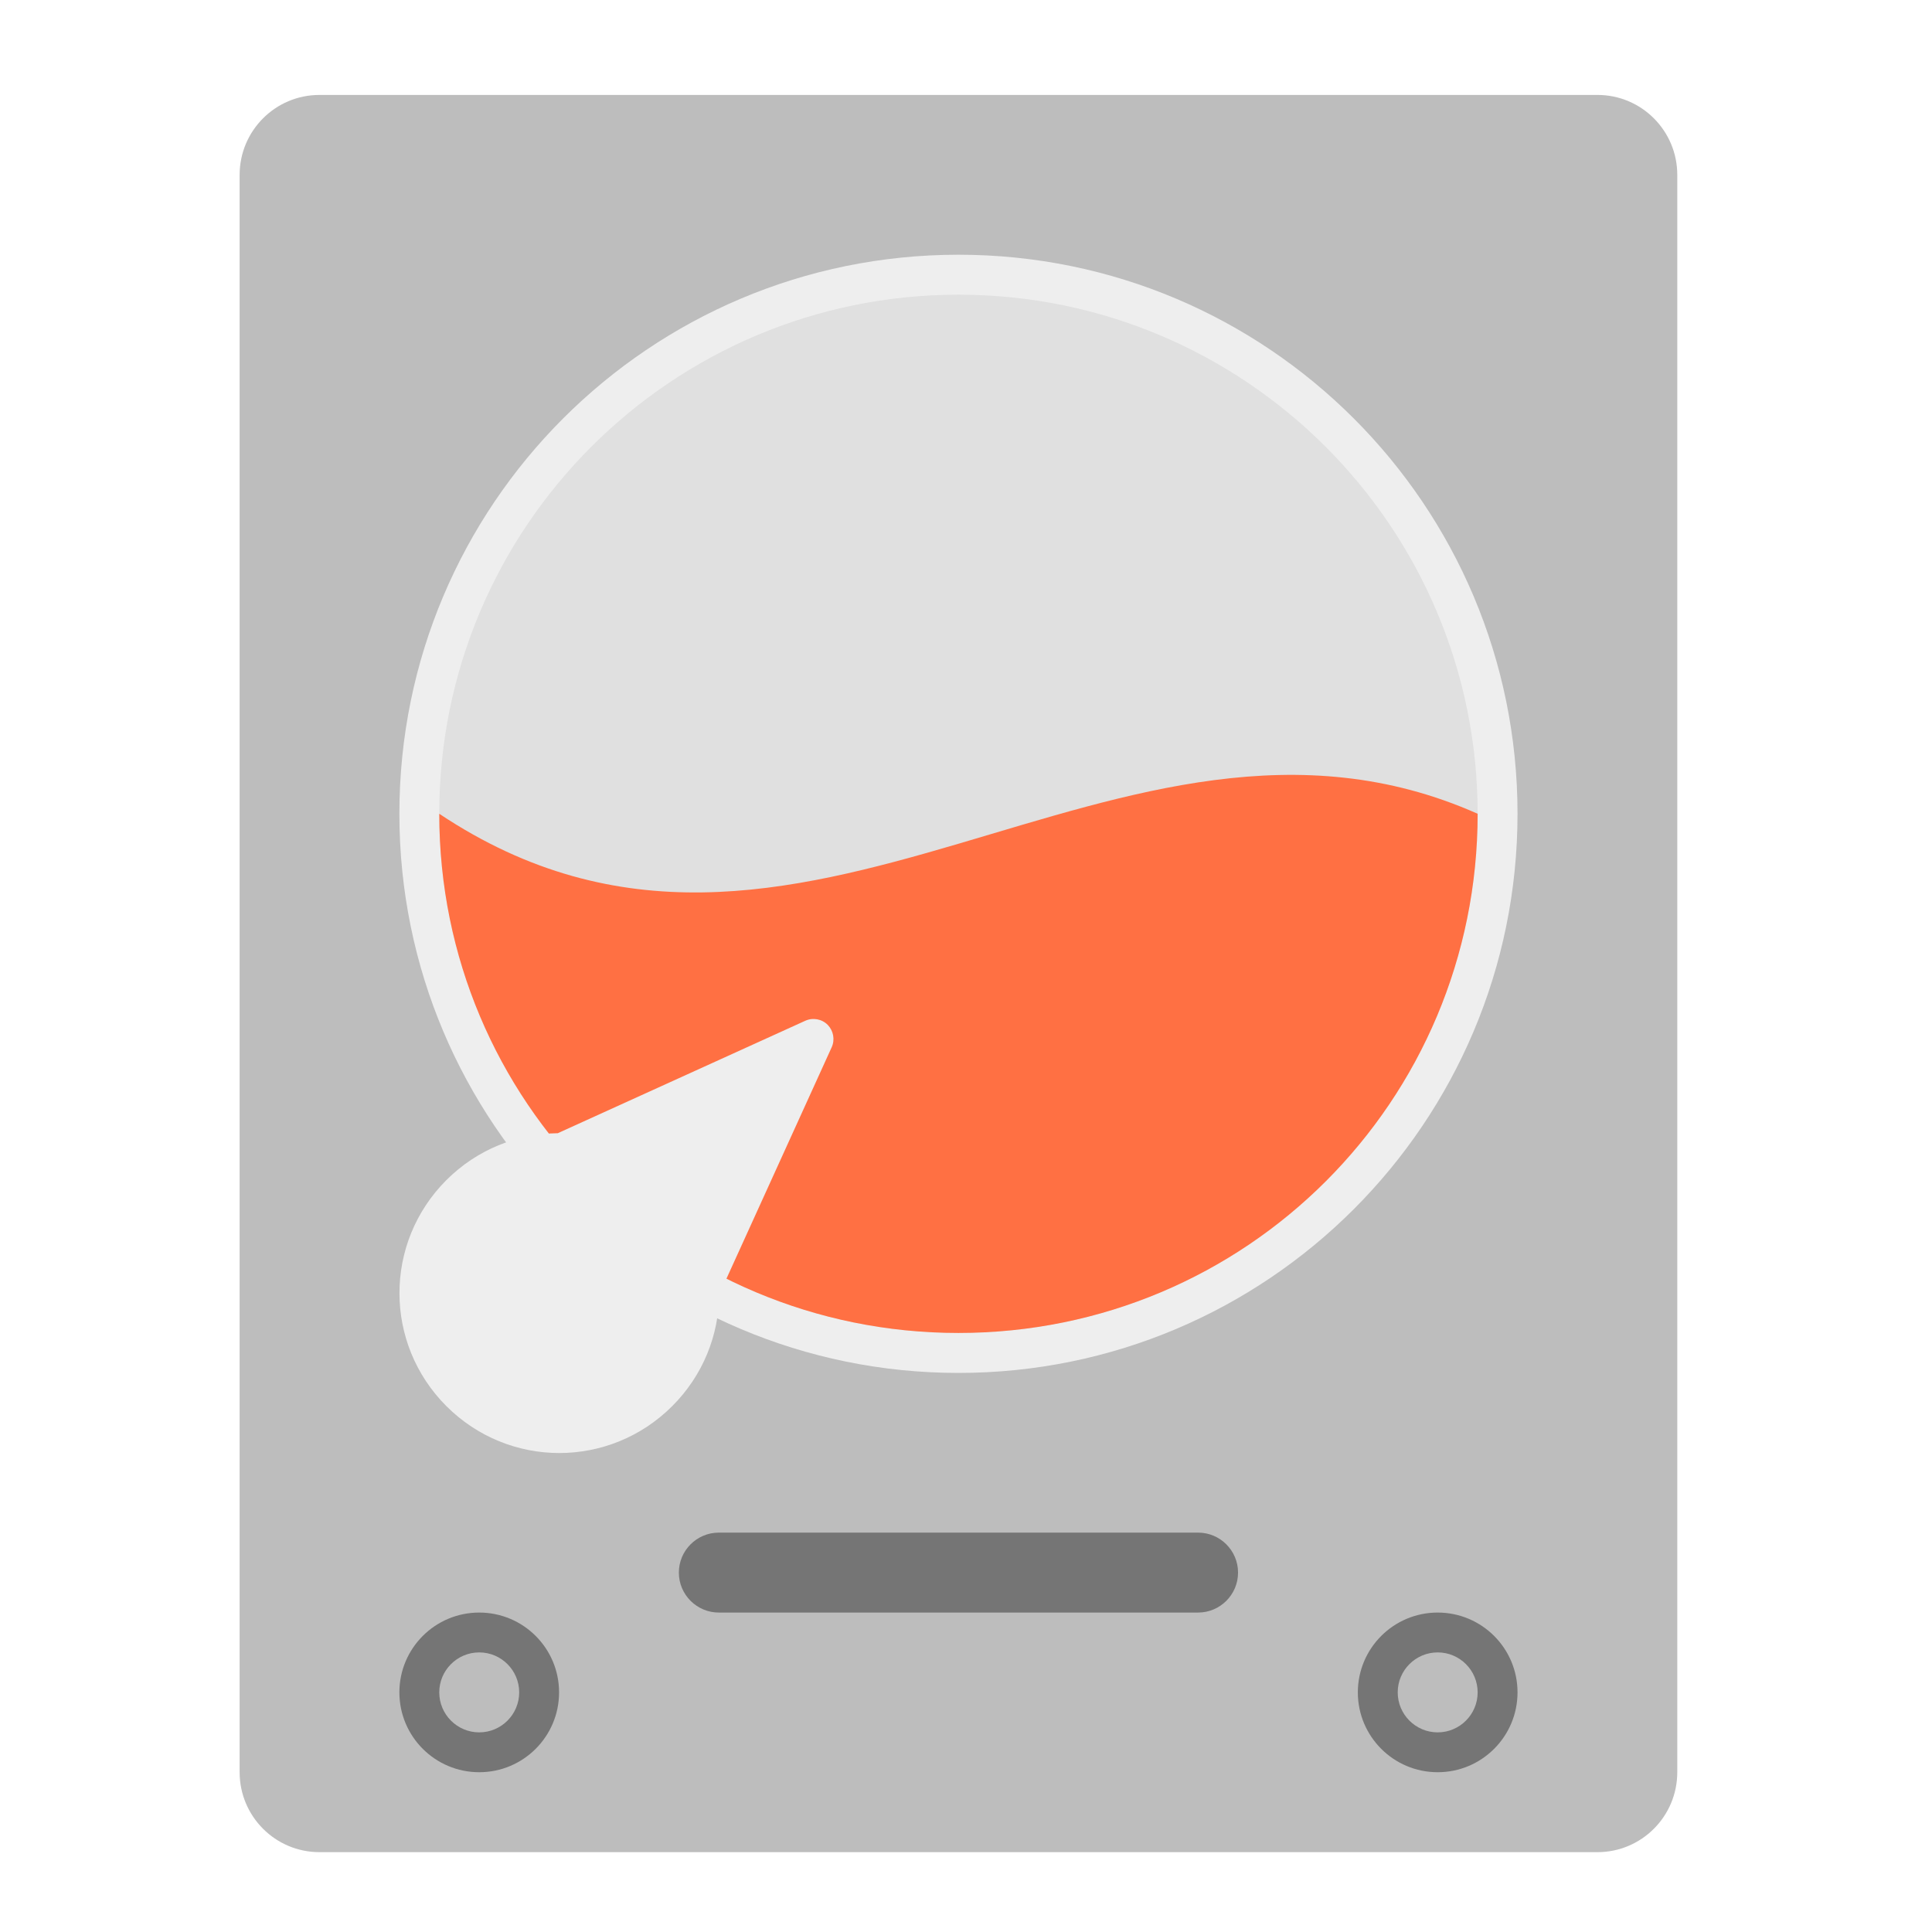
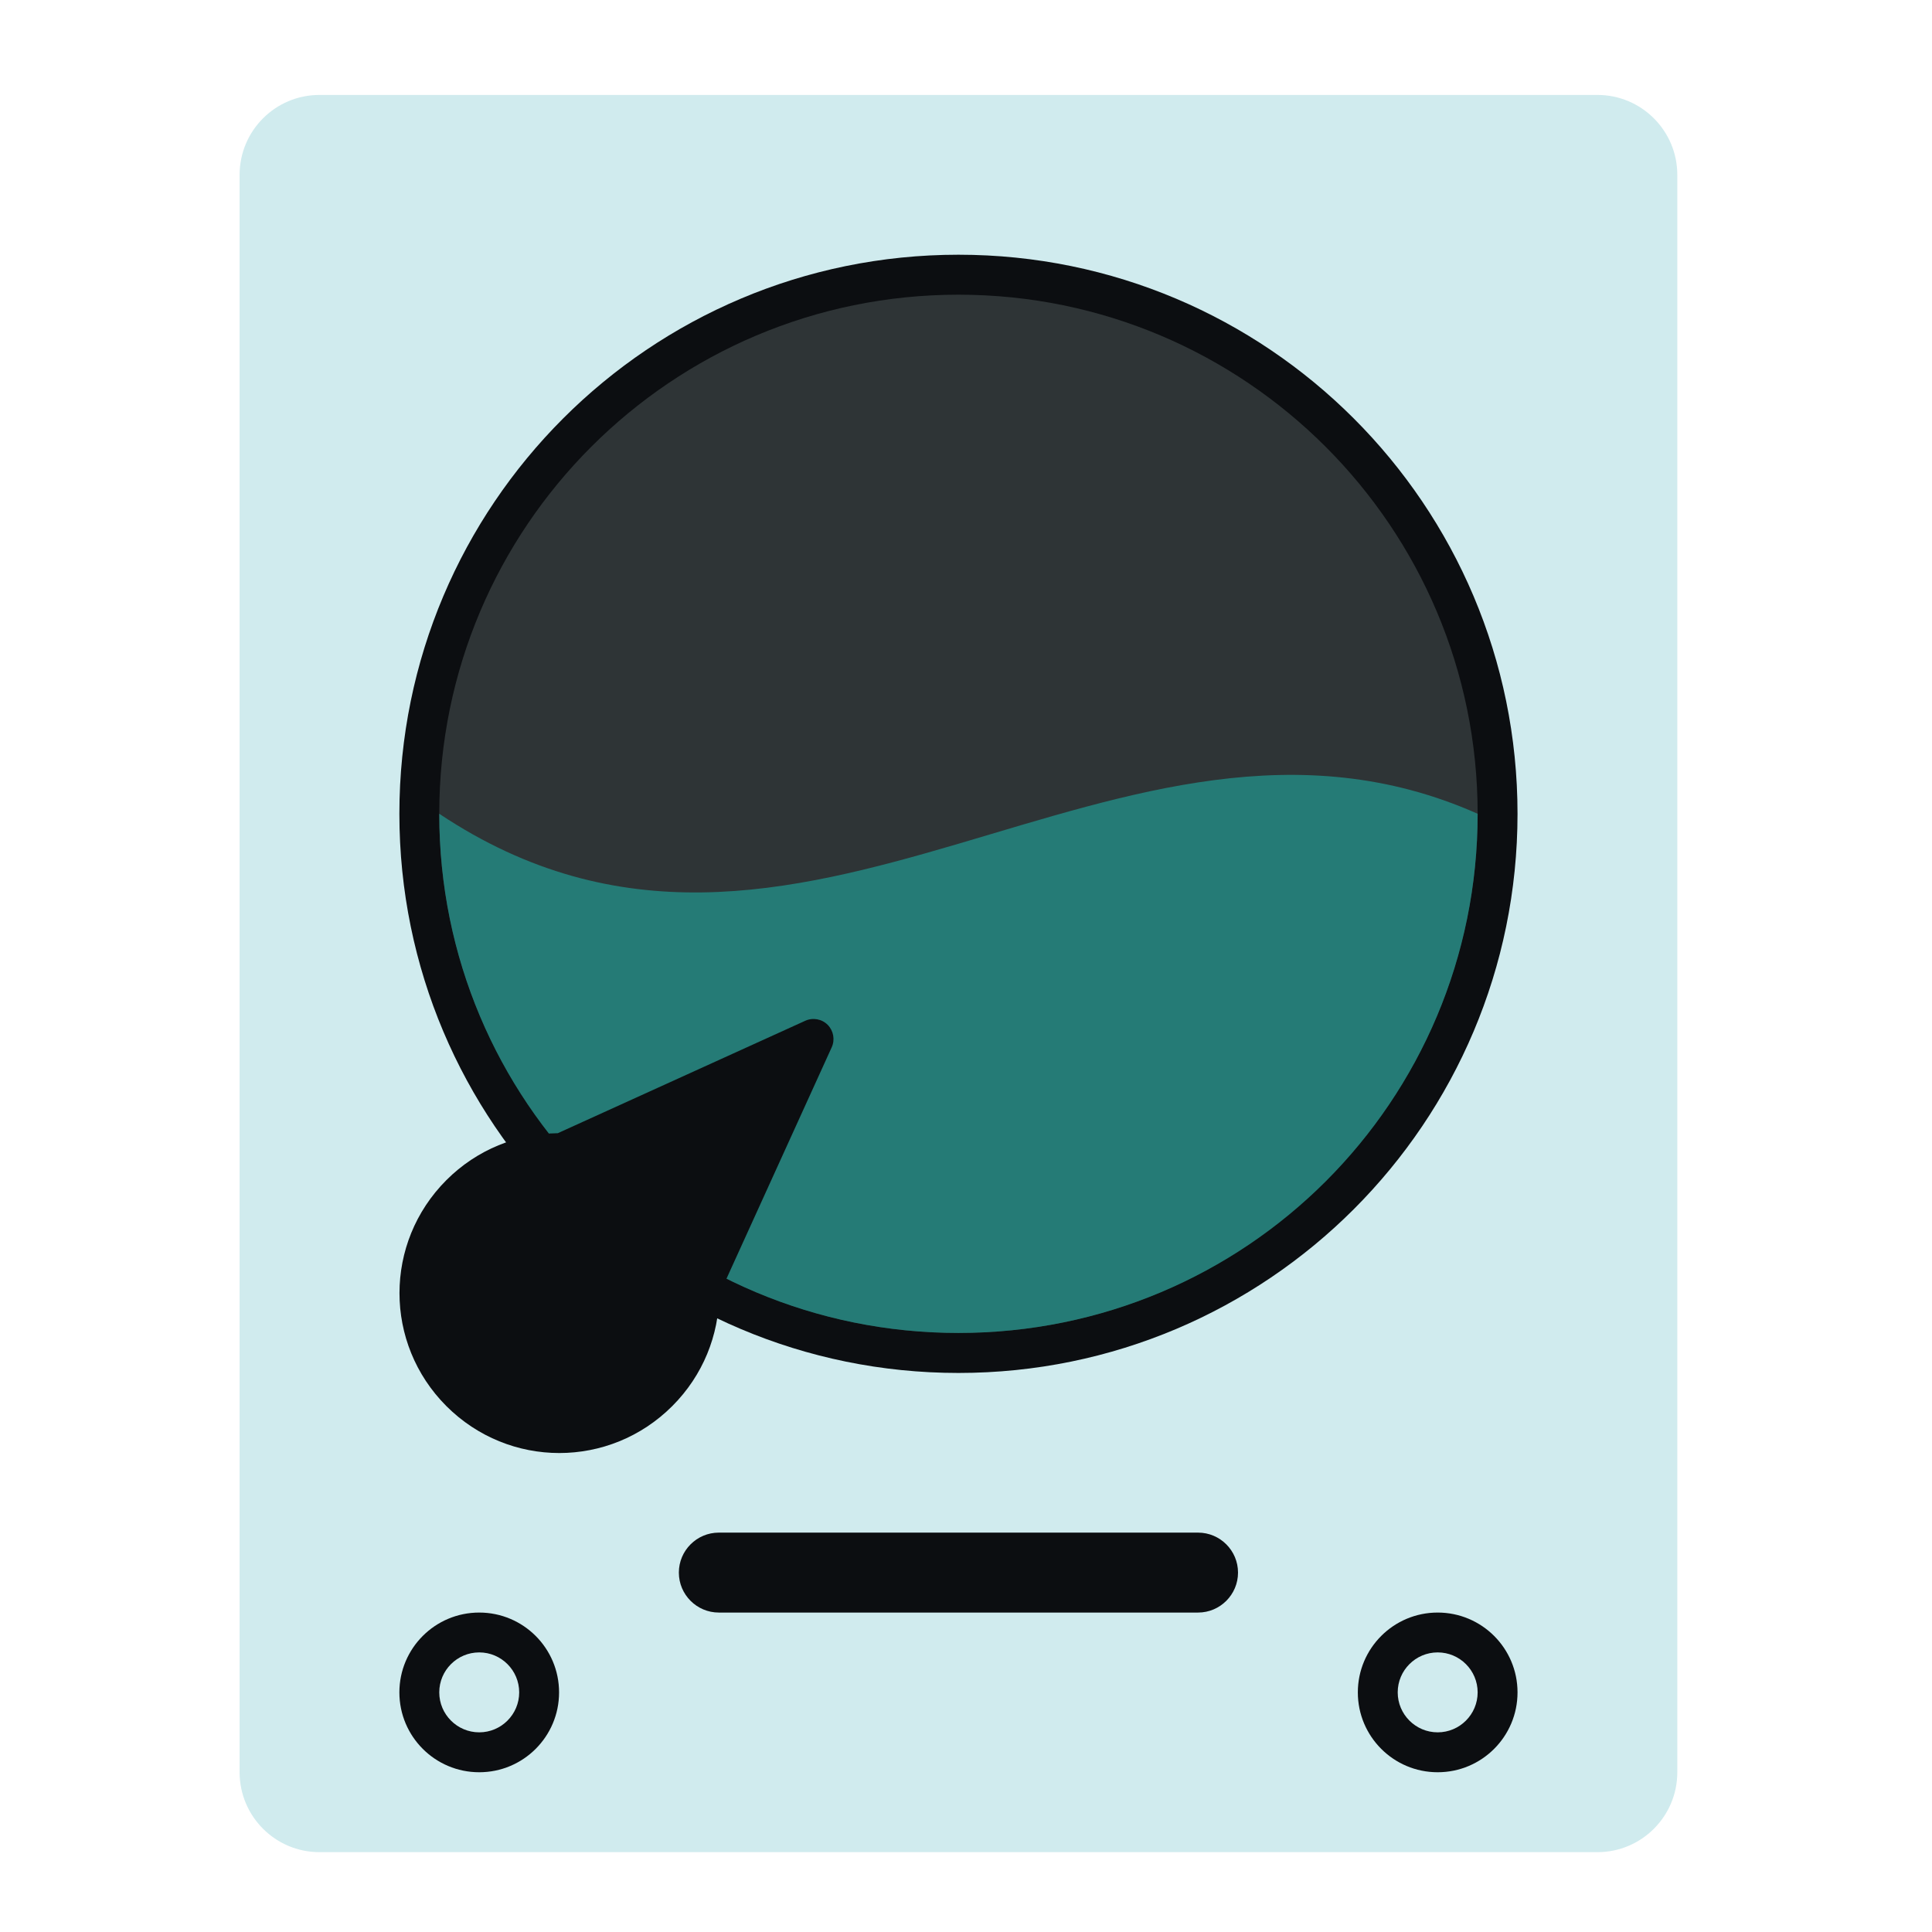
- <svg xmlns="http://www.w3.org/2000/svg" width="64px" height="64px" viewBox="0 0 64 64" version="1.1">
+ <svg xmlns="http://www.w3.org/2000/svg" width="64px" height="64px" viewBox="0 0 64 64" version="1.1" id="svg23">
+   <defs id="defs27" />
  <g id="surface1">
-     <path style=" stroke:none;fill-rule:nonzero;fill:rgb(74.118%,74.118%,74.118%);fill-opacity:1;" d="M 10.582 3.145 L 52.918 3.145 C 54.379 3.145 55.562 4.332 55.562 5.793 L 55.562 58.707 C 55.562 60.168 54.379 61.355 52.918 61.355 L 10.582 61.355 C 9.121 61.355 7.938 60.168 7.938 58.707 L 7.938 5.793 C 7.938 4.332 9.121 3.145 10.582 3.145 Z M 10.582 3.145 " />
-     <path style=" stroke:none;fill-rule:nonzero;fill:rgb(93.333%,93.333%,93.333%);fill-opacity:1;" d="M 31.75 8.438 C 41.98 8.438 50.27 16.73 50.27 26.957 C 50.27 37.188 41.98 45.48 31.75 45.48 C 21.52 45.48 13.23 37.188 13.23 26.957 C 13.23 16.73 21.52 8.438 31.75 8.438 Z M 31.75 8.438 " />
-     <path style=" stroke:none;fill-rule:nonzero;fill:rgb(87.843%,87.843%,87.843%);fill-opacity:1;" d="M 31.75 9.762 C 41.25 9.762 48.949 17.461 48.949 26.957 C 48.949 36.457 41.25 44.156 31.75 44.156 C 22.25 44.156 14.551 36.457 14.551 26.957 C 14.551 17.461 22.25 9.762 31.75 9.762 Z M 31.75 9.762 " />
-     <path style=" stroke:none;fill-rule:nonzero;fill:rgb(100%,43.922%,26.275%);fill-opacity:1;" d="M 14.551 26.957 C 14.551 36.484 22.223 44.156 31.75 44.156 C 41.277 44.156 48.949 36.484 48.949 26.957 C 37.043 21.668 26.457 34.895 14.551 26.957 Z M 14.551 26.957 " />
-     <path style=" stroke:none;fill-rule:nonzero;fill:rgb(93.333%,93.333%,93.333%);fill-opacity:1;" d="M 27.422 33.953 C 27.227 33.754 26.926 33.699 26.672 33.816 L 18.477 37.539 C 17.141 37.555 15.809 38.07 14.785 39.094 C 12.715 41.168 12.715 44.504 14.785 46.578 C 16.859 48.652 20.195 48.652 22.27 46.578 C 23.293 45.555 23.812 44.223 23.824 42.887 L 27.551 34.691 C 27.664 34.441 27.609 34.148 27.422 33.953 Z M 27.422 33.953 " />
-     <path style=" stroke:none;fill-rule:nonzero;fill:rgb(45.882%,45.882%,45.882%);fill-opacity:1;" d="M 15.875 53.418 C 17.336 53.418 18.52 54.602 18.52 56.062 C 18.52 57.523 17.336 58.707 15.875 58.707 C 14.414 58.707 13.23 57.523 13.23 56.062 C 13.23 54.602 14.414 53.418 15.875 53.418 Z M 15.875 53.418 " />
-     <path style=" stroke:none;fill-rule:nonzero;fill:rgb(45.882%,45.882%,45.882%);fill-opacity:1;" d="M 47.625 53.418 C 49.086 53.418 50.27 54.602 50.27 56.062 C 50.27 57.523 49.086 58.707 47.625 58.707 C 46.164 58.707 44.98 57.523 44.98 56.062 C 44.98 54.602 46.164 53.418 47.625 53.418 Z M 47.625 53.418 " />
-     <path style=" stroke:none;fill-rule:nonzero;fill:rgb(45.882%,45.882%,45.882%);fill-opacity:1;" d="M 23.812 50.77 L 39.688 50.77 C 40.418 50.77 41.012 51.363 41.012 52.094 C 41.012 52.824 40.418 53.418 39.688 53.418 L 23.812 53.418 C 23.082 53.418 22.488 52.824 22.488 52.094 C 22.488 51.363 23.082 50.77 23.812 50.77 Z M 23.812 50.77 " />
-     <path style=" stroke:none;fill-rule:nonzero;fill:rgb(74.118%,74.118%,74.118%);fill-opacity:1;" d="M 15.875 54.738 C 16.605 54.738 17.199 55.332 17.199 56.062 C 17.199 56.793 16.605 57.387 15.875 57.387 C 15.145 57.387 14.551 56.793 14.551 56.062 C 14.551 55.332 15.145 54.738 15.875 54.738 Z M 15.875 54.738 " />
-     <path style=" stroke:none;fill-rule:nonzero;fill:rgb(74.118%,74.118%,74.118%);fill-opacity:1;" d="M 47.625 54.738 C 48.355 54.738 48.949 55.332 48.949 56.062 C 48.949 56.793 48.355 57.387 47.625 57.387 C 46.895 57.387 46.301 56.793 46.301 56.062 C 46.301 55.332 46.895 54.738 47.625 54.738 Z M 47.625 54.738 " />
+     <path style="fill:#d0ebee;fill-opacity:1;fill-rule:nonzero;stroke:none" d="m 10.582,3.145 h 42.336 c 1.461,0 2.645,1.188 2.645,2.648 v 52.914 c 0,1.461 -1.184,2.648 -2.645,2.648 H 10.582 c -1.461,0 -2.645,-1.188 -2.645,-2.648 V 5.793 c 0,-1.461 1.184,-2.648 2.645,-2.648 z m 0,0" id="path2" />
+     <path style="fill:#0c0e11;fill-opacity:1;fill-rule:nonzero;stroke:none" d="m 31.75,8.438 c 10.23,0 18.52,8.293 18.52,18.52 0,10.23 -8.289,18.523 -18.52,18.523 -10.23,0 -18.52,-8.293 -18.52,-18.523 C 13.23,16.73 21.52,8.438 31.75,8.438 Z m 0,0" id="path4" />
+     <path style="fill:#2e3436;fill-opacity:1;fill-rule:nonzero;stroke:none" d="m 31.75,9.762 c 9.5,0 17.199,7.699 17.199,17.195 0,9.5 -7.699,17.199 -17.199,17.199 -9.5,0 -17.199,-7.699 -17.199,-17.199 C 14.551,17.461 22.25,9.762 31.75,9.762 Z m 0,0" id="path6" />
+     <path style="fill:#257b76;fill-opacity:1;fill-rule:nonzero;stroke:none" d="m 14.551,26.957 c 0,9.527 7.672,17.199 17.199,17.199 9.527,0 17.199,-7.672 17.199,-17.199 -11.906,-5.289 -22.492,7.938 -34.398,0 z m 0,0" id="path8" />
+     <path style="fill:#0c0e11;fill-opacity:1;fill-rule:nonzero;stroke:none" d="m 27.422,33.953 c -0.195,-0.199 -0.496,-0.254 -0.75,-0.137 l -8.195,3.723 c -1.336,0.016 -2.668,0.531 -3.691,1.555 -2.07,2.074 -2.07,5.41 0,7.484 2.074,2.074 5.41,2.074 7.484,0 1.023,-1.023 1.543,-2.355 1.555,-3.691 l 3.727,-8.195 c 0.113,-0.25 0.059,-0.543 -0.129,-0.738 z m 0,0" id="path10" />
+     <path style="fill:#0c0e11;fill-opacity:1;fill-rule:nonzero;stroke:none" d="m 15.875,53.418 c 1.461,0 2.645,1.184 2.645,2.645 0,1.461 -1.184,2.645 -2.645,2.645 -1.461,0 -2.645,-1.184 -2.645,-2.645 0,-1.461 1.184,-2.645 2.645,-2.645 z m 0,0" id="path12" />
+     <path style="fill:#0c0e11;fill-opacity:1;fill-rule:nonzero;stroke:none" d="m 47.625,53.418 c 1.461,0 2.645,1.184 2.645,2.645 0,1.461 -1.184,2.645 -2.645,2.645 -1.461,0 -2.645,-1.184 -2.645,-2.645 0,-1.461 1.184,-2.645 2.645,-2.645 z m 0,0" id="path14" />
+     <path style="fill:#0c0e11;fill-opacity:1;fill-rule:nonzero;stroke:none" d="m 23.812,50.77 h 15.875 c 0.73,0 1.324,0.594 1.324,1.324 0,0.73 -0.594,1.324 -1.324,1.324 h -15.875 c -0.73,0 -1.324,-0.594 -1.324,-1.324 0,-0.73 0.594,-1.324 1.324,-1.324 z m 0,0" id="path16" />
+     <path style="fill:#d0ebee;fill-opacity:1;fill-rule:nonzero;stroke:none" d="m 15.875,54.738 c 0.73,0 1.324,0.594 1.324,1.324 0,0.73 -0.594,1.324 -1.324,1.324 -0.73,0 -1.324,-0.594 -1.324,-1.324 0,-0.73 0.594,-1.324 1.324,-1.324 z m 0,0" id="path18" />
+     <path style="fill:#d0ebee;fill-opacity:1;fill-rule:nonzero;stroke:none" d="m 47.625,54.738 c 0.73,0 1.324,0.594 1.324,1.324 0,0.73 -0.594,1.324 -1.324,1.324 -0.73,0 -1.324,-0.594 -1.324,-1.324 0,-0.73 0.594,-1.324 1.324,-1.324 z m 0,0" id="path20" />
  </g>
</svg>
